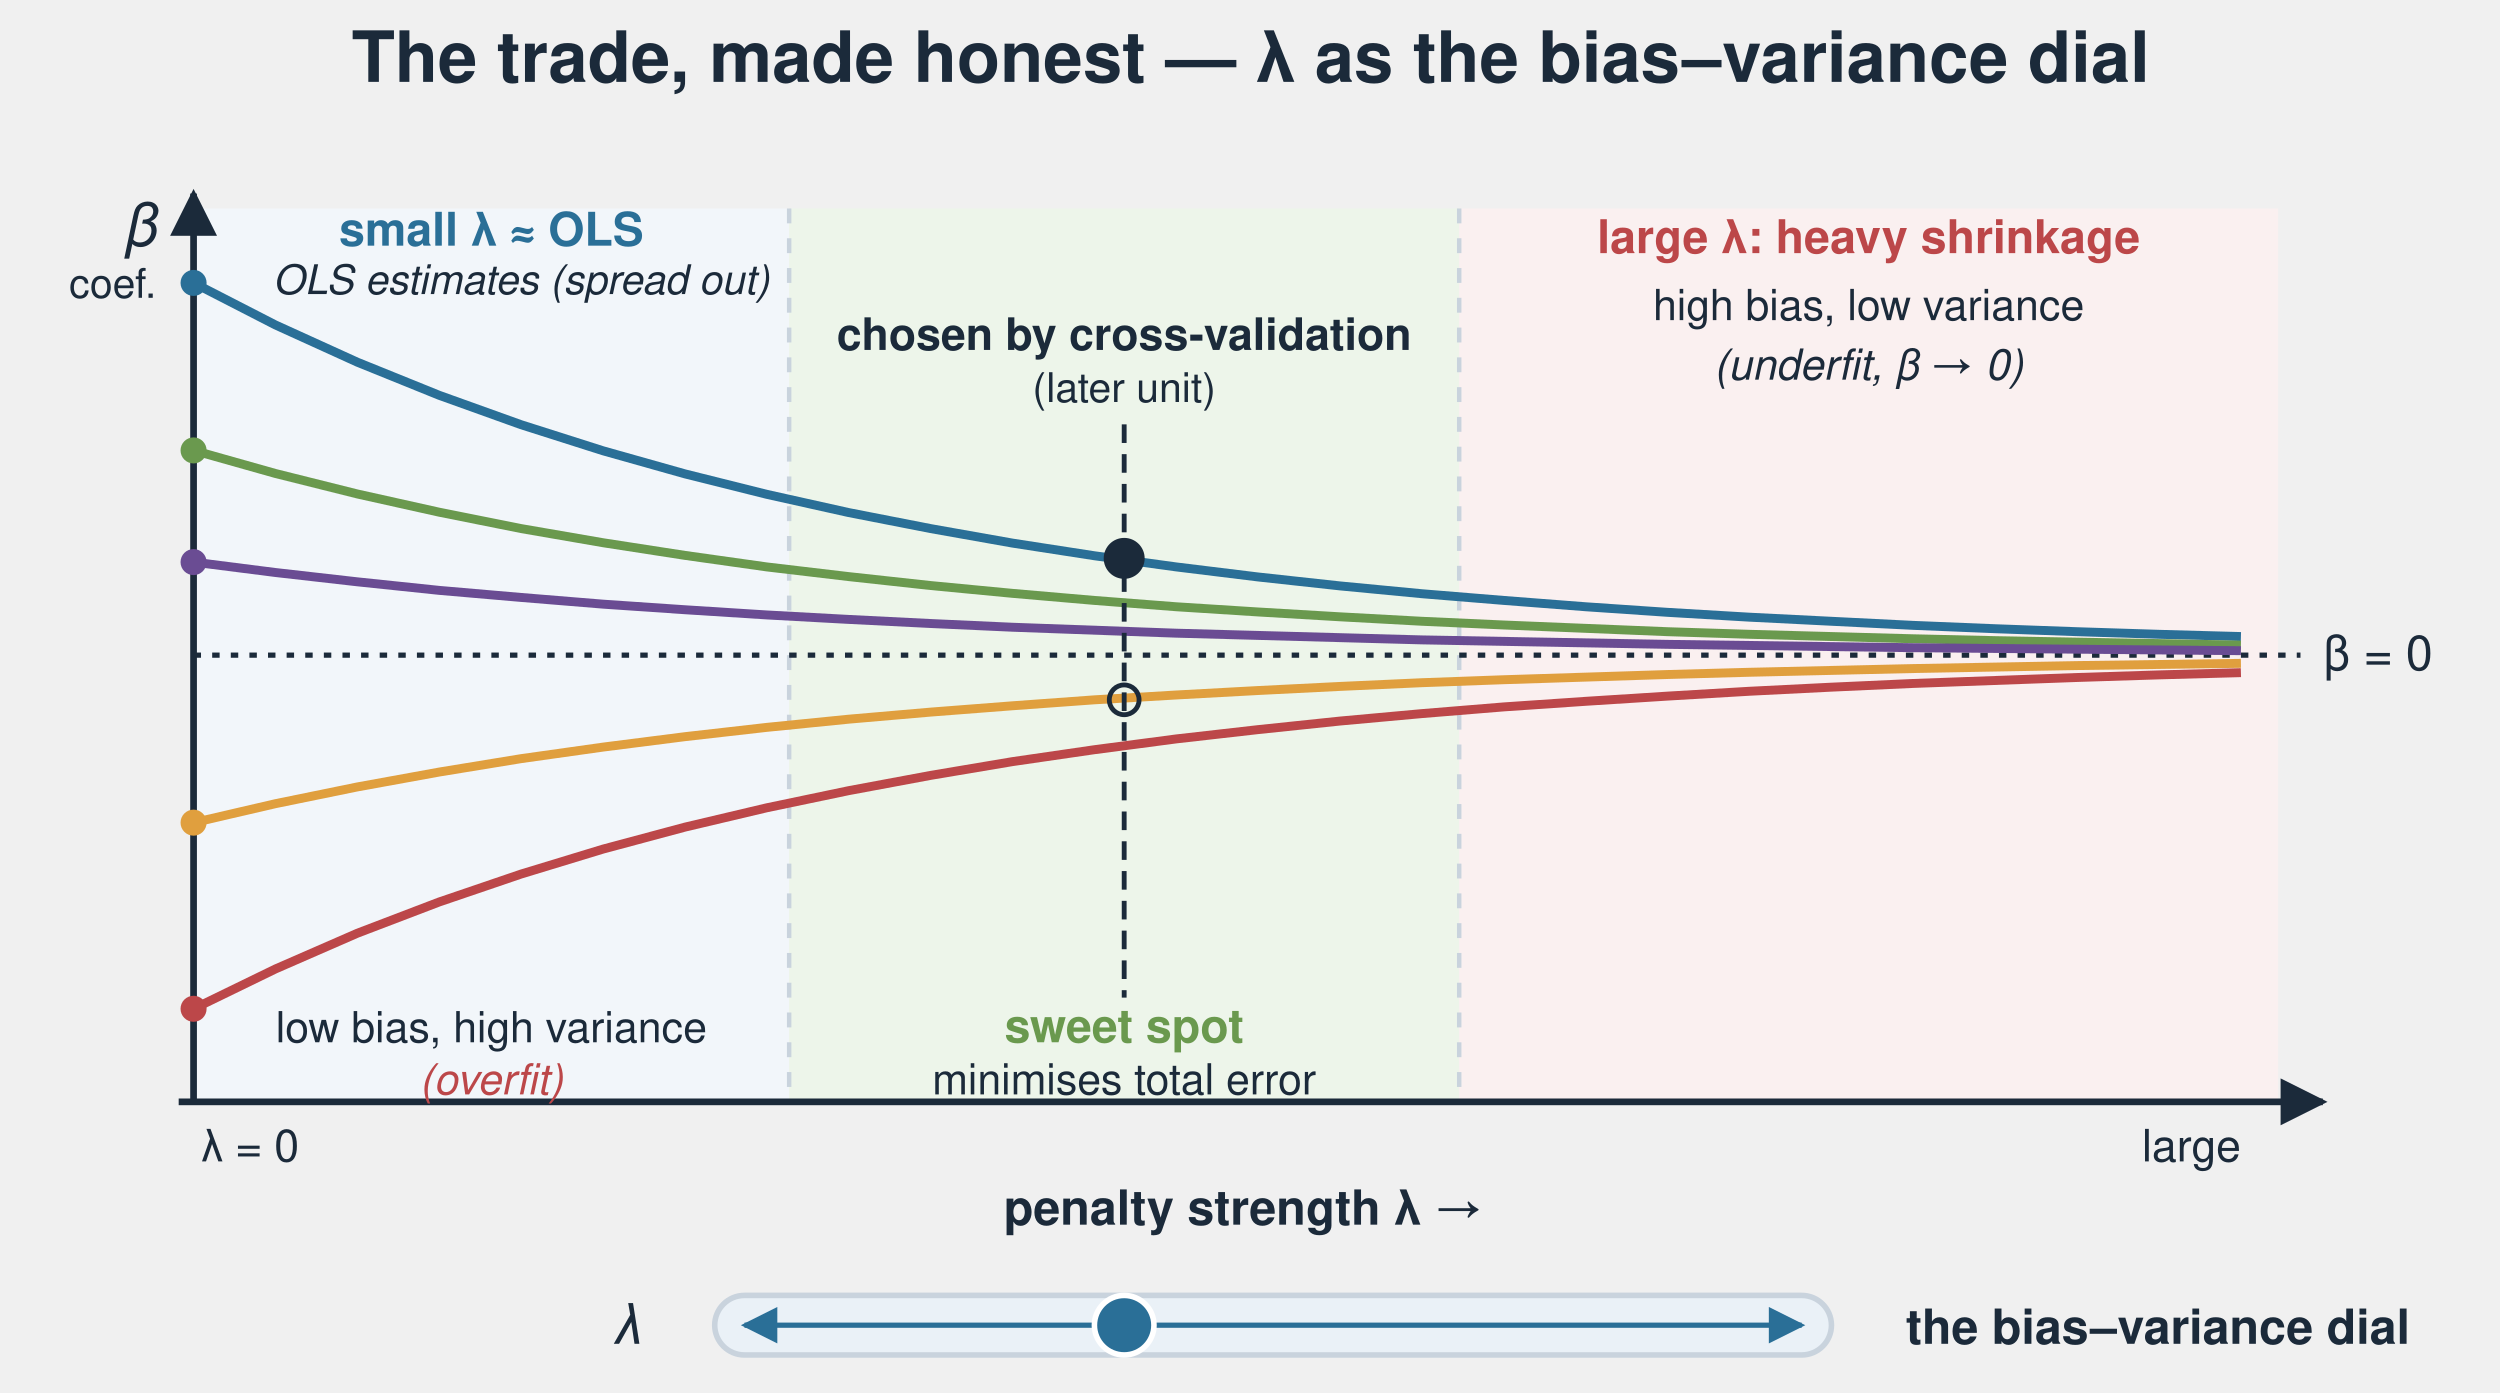
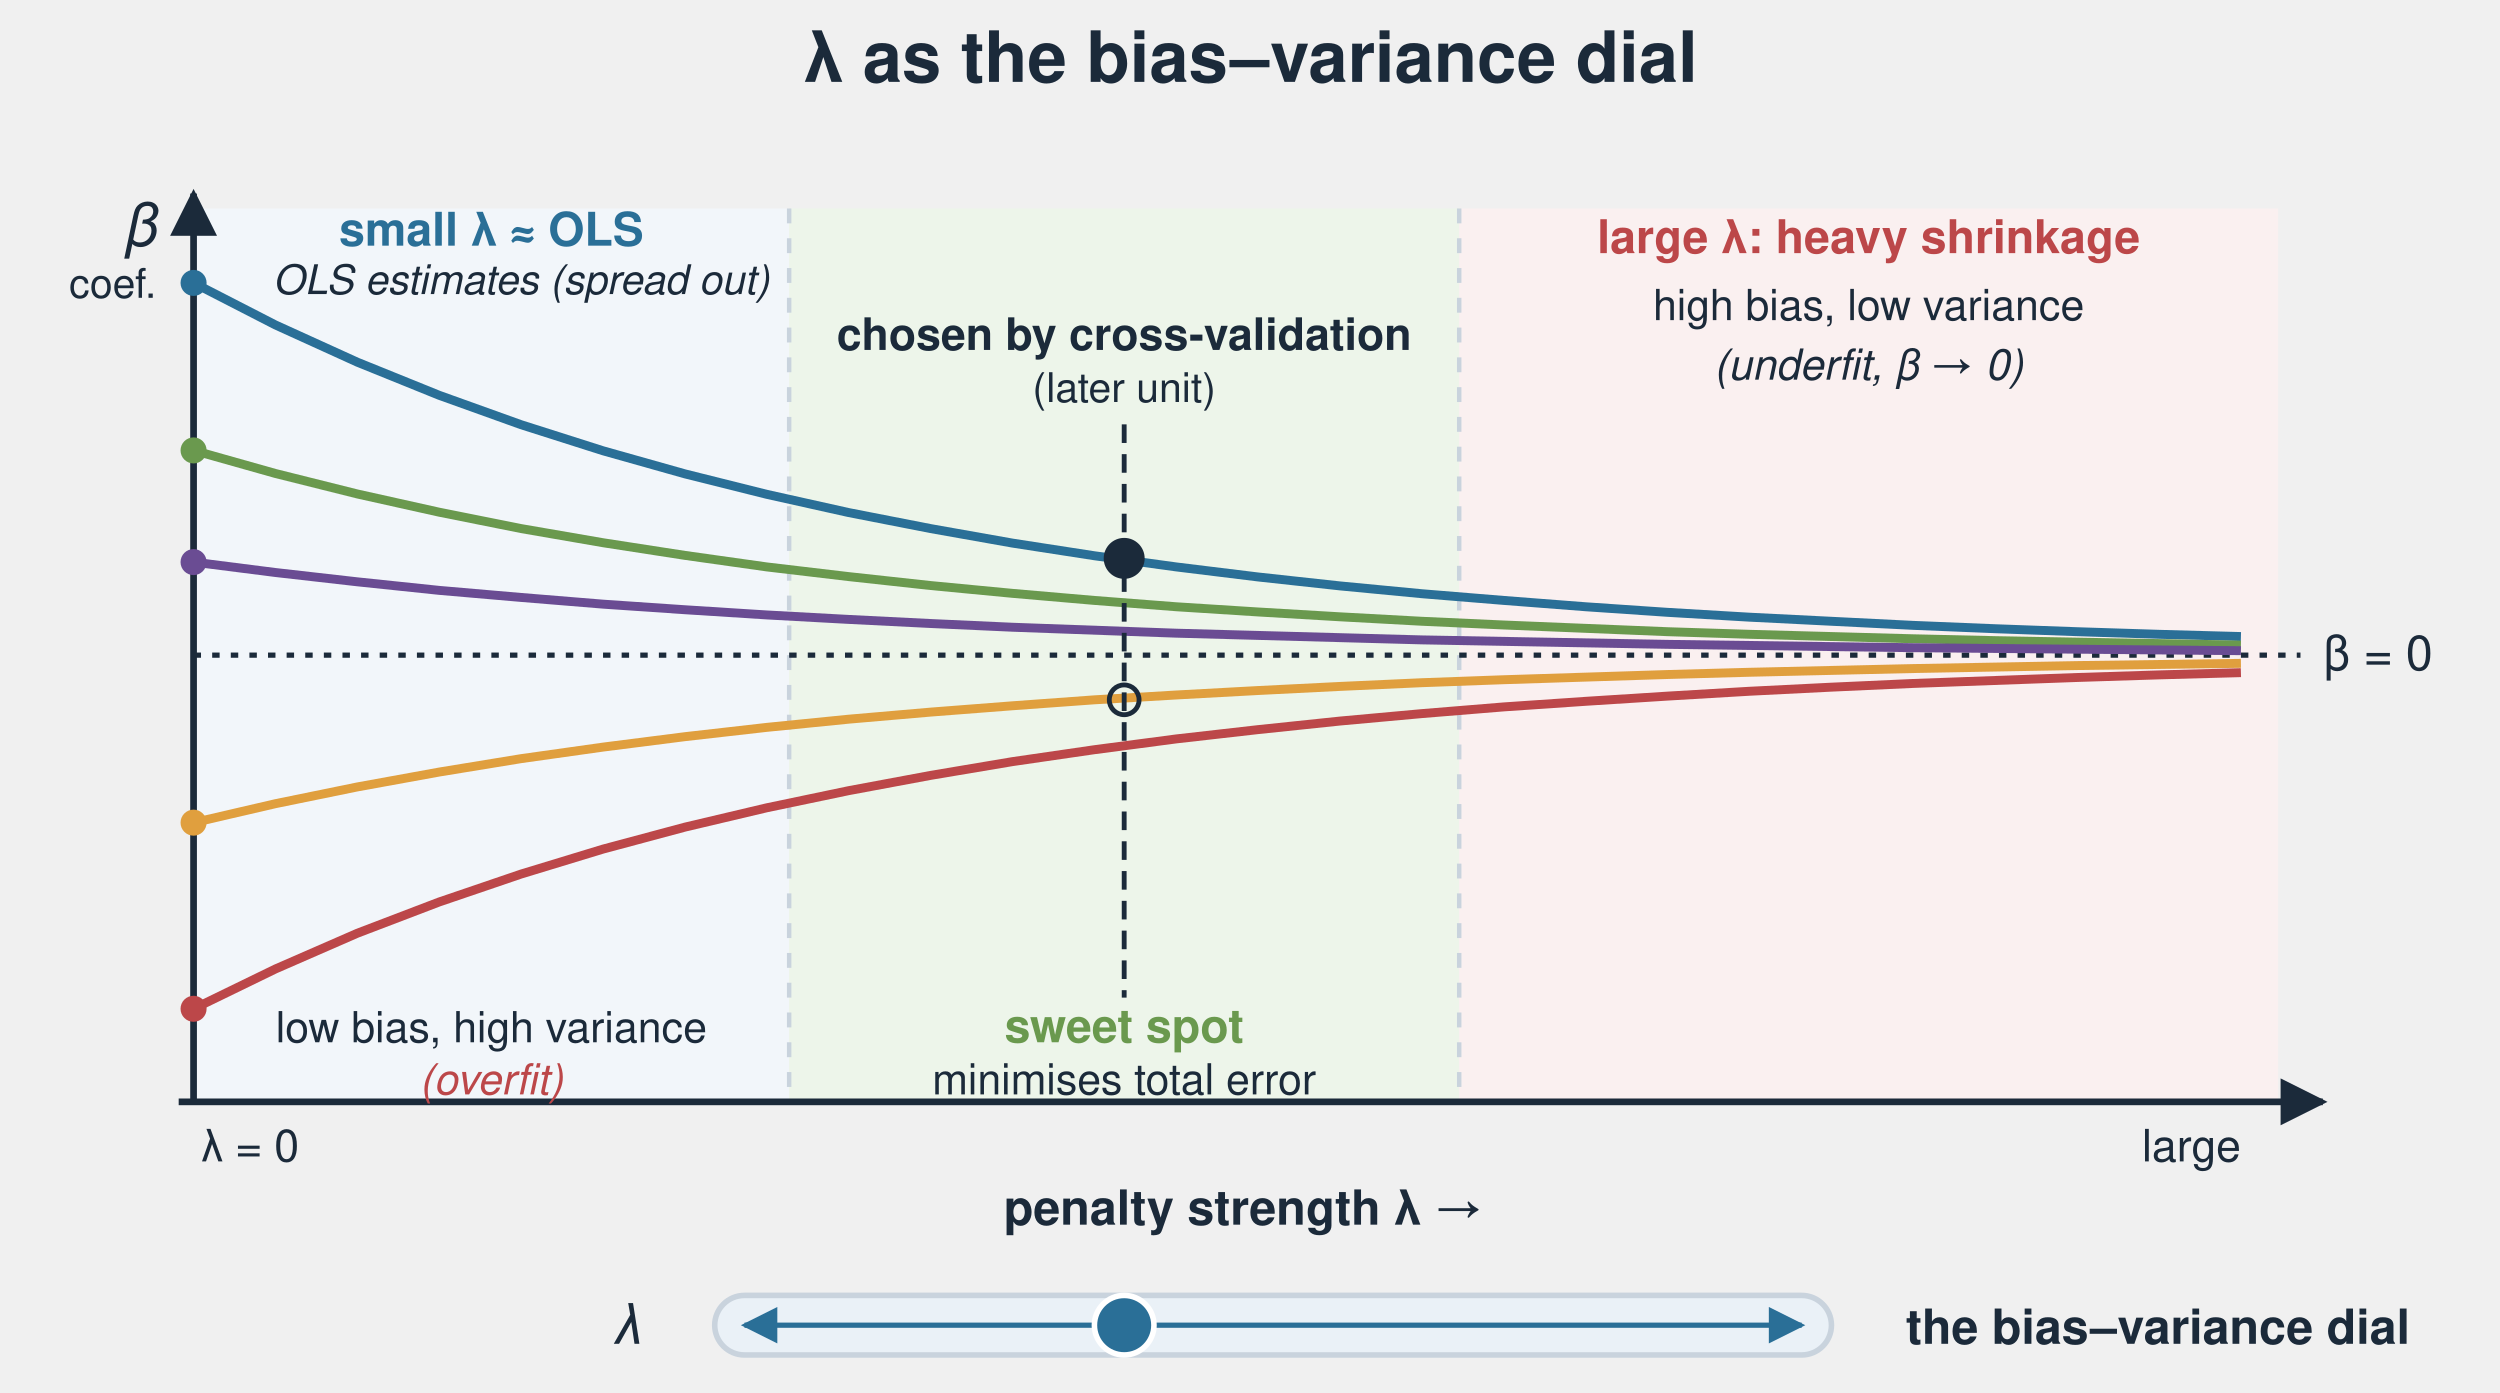
<svg xmlns="http://www.w3.org/2000/svg" width="671.6" height="374.0" viewBox="38.0 4.0 671.6 374.0" font-family="Helvetica, Arial, sans-serif">
  <defs>
    <marker id="arrow" viewBox="0 0 10 10" refX="9" refY="5" markerWidth="7" markerHeight="7" orient="auto">
      <path d="M0,0 L10,5 L0,10 z" fill="#1b2a3a" />
    </marker>
    <marker id="arrowL" viewBox="0 0 10 10" refX="1" refY="5" markerWidth="7" markerHeight="7" orient="auto">
      <path d="M10,0 L0,5 L10,10 z" fill="#2a6f97" />
    </marker>
    <marker id="arrowR" viewBox="0 0 10 10" refX="9" refY="5" markerWidth="7" markerHeight="7" orient="auto">
      <path d="M0,0 L10,5 L0,10 z" fill="#2a6f97" />
    </marker>
  </defs>
-   <text x="374" y="26" text-anchor="middle" font-size="19" font-weight="bold" fill="#1b2a3a">The trade, made honest — λ as the bias–variance dial</text>
+   <text x="374" y="26" text-anchor="middle" font-size="19" font-weight="bold" fill="#1b2a3a">λ as the bias–variance dial</text>
  <rect x="90" y="60" width="160" height="240" fill="#f2f6fa" />
  <rect x="250" y="60" width="180" height="240" fill="#edf5ea" />
  <rect x="430" y="60" width="220" height="240" fill="#faf0f0" />
  <line x1="250" y1="60" x2="250" y2="300" stroke="#c9d3dd" stroke-width="1.2" stroke-dasharray="4 4" />
  <line x1="430" y1="60" x2="430" y2="300" stroke="#c9d3dd" stroke-width="1.2" stroke-dasharray="4 4" />
  <line x1="90" y1="300" x2="90" y2="56" stroke="#1b2a3a" stroke-width="1.8" marker-end="url(#arrow)" />
  <text x="80" y="70" text-anchor="end" font-size="16" font-style="italic" fill="#1b2a3a">β</text>
  <text x="80" y="84" text-anchor="end" font-size="11" fill="#1b2a3a">coef.</text>
  <line x1="90" y1="180" x2="656" y2="180" stroke="#1b2a3a" stroke-width="1.4" stroke-dasharray="2 3" />
  <text x="662" y="184" font-size="13" fill="#1b2a3a">β = 0</text>
  <line x1="86" y1="300" x2="662" y2="300" stroke="#1b2a3a" stroke-width="1.8" marker-end="url(#arrow)" />
  <text x="92" y="316" font-size="12" fill="#1b2a3a">λ = 0</text>
  <text x="640" y="316" text-anchor="end" font-size="12" fill="#1b2a3a">large</text>
  <text x="372" y="333" text-anchor="middle" font-size="13" font-weight="bold" fill="#1b2a3a">penalty strength λ  →</text>
  <polyline fill="none" stroke="#2a6f97" stroke-width="2.4" points="90.0,80.0 112.0,91.3 134.0,101.3 156.0,110.2 178.0,118.1 200.0,125.1 222.0,131.3 244.0,136.8 266.0,141.7 288.0,146.0 310.0,149.9 332.0,153.3 354.0,156.3 376.0,159.0 398.0,161.4 420.0,163.5 442.0,165.3 464.0,167.0 486.0,168.5 508.0,169.8 530.0,170.9 552.0,172.0 574.0,172.9 596.0,173.7 618.0,174.4 640.0,175.0" />
  <polyline fill="none" stroke="#6a994e" stroke-width="2.4" points="90.0,125.0 112.0,131.2 134.0,136.7 156.0,141.6 178.0,146.0 200.0,149.8 222.0,153.2 244.0,156.3 266.0,158.9 288.0,161.3 310.0,163.4 332.0,165.3 354.0,167.0 376.0,168.4 398.0,169.7 420.0,170.9 442.0,171.9 464.0,172.8 486.0,173.7 508.0,174.4 530.0,175.0 552.0,175.6 574.0,176.1 596.0,176.5 618.0,176.9 640.0,177.3" />
  <polyline fill="none" stroke="#6a4c93" stroke-width="2.4" points="90.0,155.0 112.0,157.8 134.0,160.3 156.0,162.6 178.0,164.5 200.0,166.3 222.0,167.8 244.0,169.2 266.0,170.4 288.0,171.5 310.0,172.5 332.0,173.3 354.0,174.1 376.0,174.7 398.0,175.3 420.0,175.9 442.0,176.3 464.0,176.7 486.0,177.1 508.0,177.4 530.0,177.7 552.0,178.0 574.0,178.2 596.0,178.4 618.0,178.6 640.0,178.8" />
  <polyline fill="none" stroke="#e09f3e" stroke-width="2.4" points="90.0,225.0 112.0,219.9 134.0,215.4 156.0,211.4 178.0,207.8 200.0,204.7 222.0,201.9 244.0,199.4 266.0,197.2 288.0,195.3 310.0,193.6 332.0,192.0 354.0,190.7 376.0,189.5 398.0,188.4 420.0,187.4 442.0,186.6 464.0,185.9 486.0,185.2 508.0,184.6 530.0,184.1 552.0,183.6 574.0,183.2 596.0,182.8 618.0,182.5 640.0,182.2" />
  <polyline fill="none" stroke="#bc4749" stroke-width="2.4" points="90.0,275.0 112.0,264.3 134.0,254.7 156.0,246.3 178.0,238.8 200.0,232.1 222.0,226.2 244.0,221.0 266.0,216.4 288.0,212.3 310.0,208.6 332.0,205.4 354.0,202.5 376.0,200.0 398.0,197.7 420.0,195.7 442.0,193.9 464.0,192.4 486.0,191.0 508.0,189.7 530.0,188.6 552.0,187.6 574.0,186.8 596.0,186.0 618.0,185.3 640.0,184.7" />
  <circle cx="90" cy="80" r="3.5" fill="#2a6f97" />
  <circle cx="90" cy="125" r="3.5" fill="#6a994e" />
  <circle cx="90" cy="155" r="3.5" fill="#6a4c93" />
  <circle cx="90" cy="225" r="3.5" fill="#e09f3e" />
  <circle cx="90" cy="275" r="3.5" fill="#bc4749" />
  <text x="178" y="83" text-anchor="middle" font-size="11" fill="#1b2a3a" font-style="italic">OLS estimates (spread out)</text>
  <line x1="340" y1="118" x2="340" y2="272" stroke="#1b2a3a" stroke-width="1.3" stroke-dasharray="5 3" />
  <circle cx="340" cy="154" r="5.5" fill="#1b2a3a" />
  <circle cx="340" cy="192" r="4" fill="none" stroke="#1b2a3a" stroke-width="1.3" />
  <text x="340" y="98" text-anchor="middle" font-size="12" font-weight="bold" fill="#1b2a3a">chosen by cross-validation</text>
  <text x="340" y="112" text-anchor="middle" font-size="11" fill="#1b2a3a">(later unit)</text>
  <text x="170" y="70" text-anchor="middle" font-size="12.5" fill="#2a6f97" font-weight="bold">small λ ≈ OLS</text>
  <text x="170" y="284" text-anchor="middle" font-size="11.5" fill="#1b2a3a">low bias, high variance</text>
  <text x="170" y="298" text-anchor="middle" font-size="11.5" fill="#bc4749" font-style="italic">(overfit)</text>
  <text x="340" y="284" text-anchor="middle" font-size="12.5" fill="#6a994e" font-weight="bold">sweet spot</text>
  <text x="340" y="298" text-anchor="middle" font-size="11.5" fill="#1b2a3a">minimises total error</text>
  <text x="540" y="72" text-anchor="middle" font-size="12.5" fill="#bc4749" font-weight="bold">large λ: heavy shrinkage</text>
  <text x="540" y="90" text-anchor="middle" font-size="11.5" fill="#1b2a3a">high bias, low variance</text>
  <text x="540" y="106" text-anchor="middle" font-size="11.5" fill="#1b2a3a" font-style="italic">(underfit, β → 0)</text>
  <g>
    <rect x="230" y="352" width="300" height="16" rx="8" fill="#eaf1f7" stroke="#c9d3dd" stroke-width="1.5" />
    <line x1="238" y1="360" x2="522" y2="360" stroke="#2a6f97" stroke-width="1.4" marker-start="url(#arrowL)" marker-end="url(#arrowR)" />
    <circle cx="340" cy="360" r="8" fill="#2a6f97" stroke="#ffffff" stroke-width="1.5" />
    <text x="210" y="365" text-anchor="end" font-size="15" font-style="italic" fill="#1b2a3a">λ</text>
    <text x="550" y="365" font-size="13" font-weight="bold" fill="#1b2a3a">the bias–variance dial</text>
  </g>
</svg>
